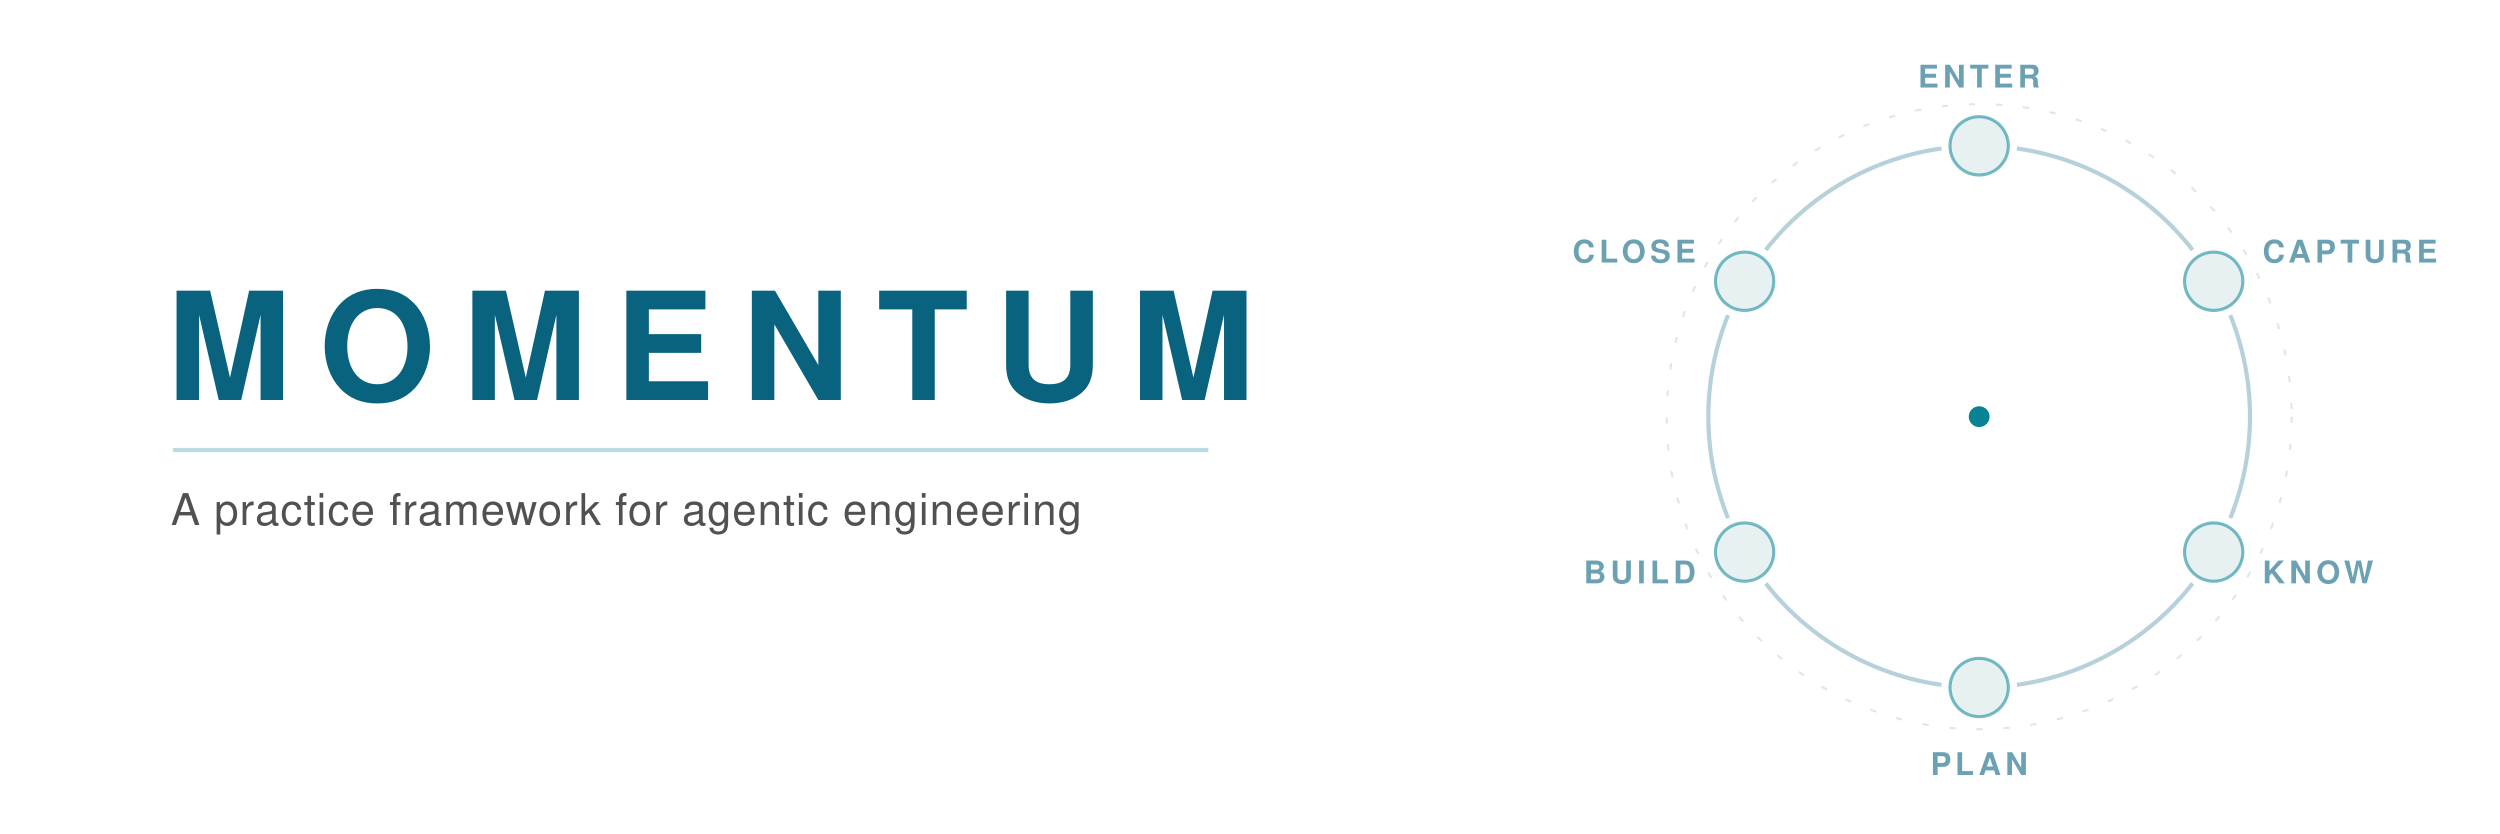
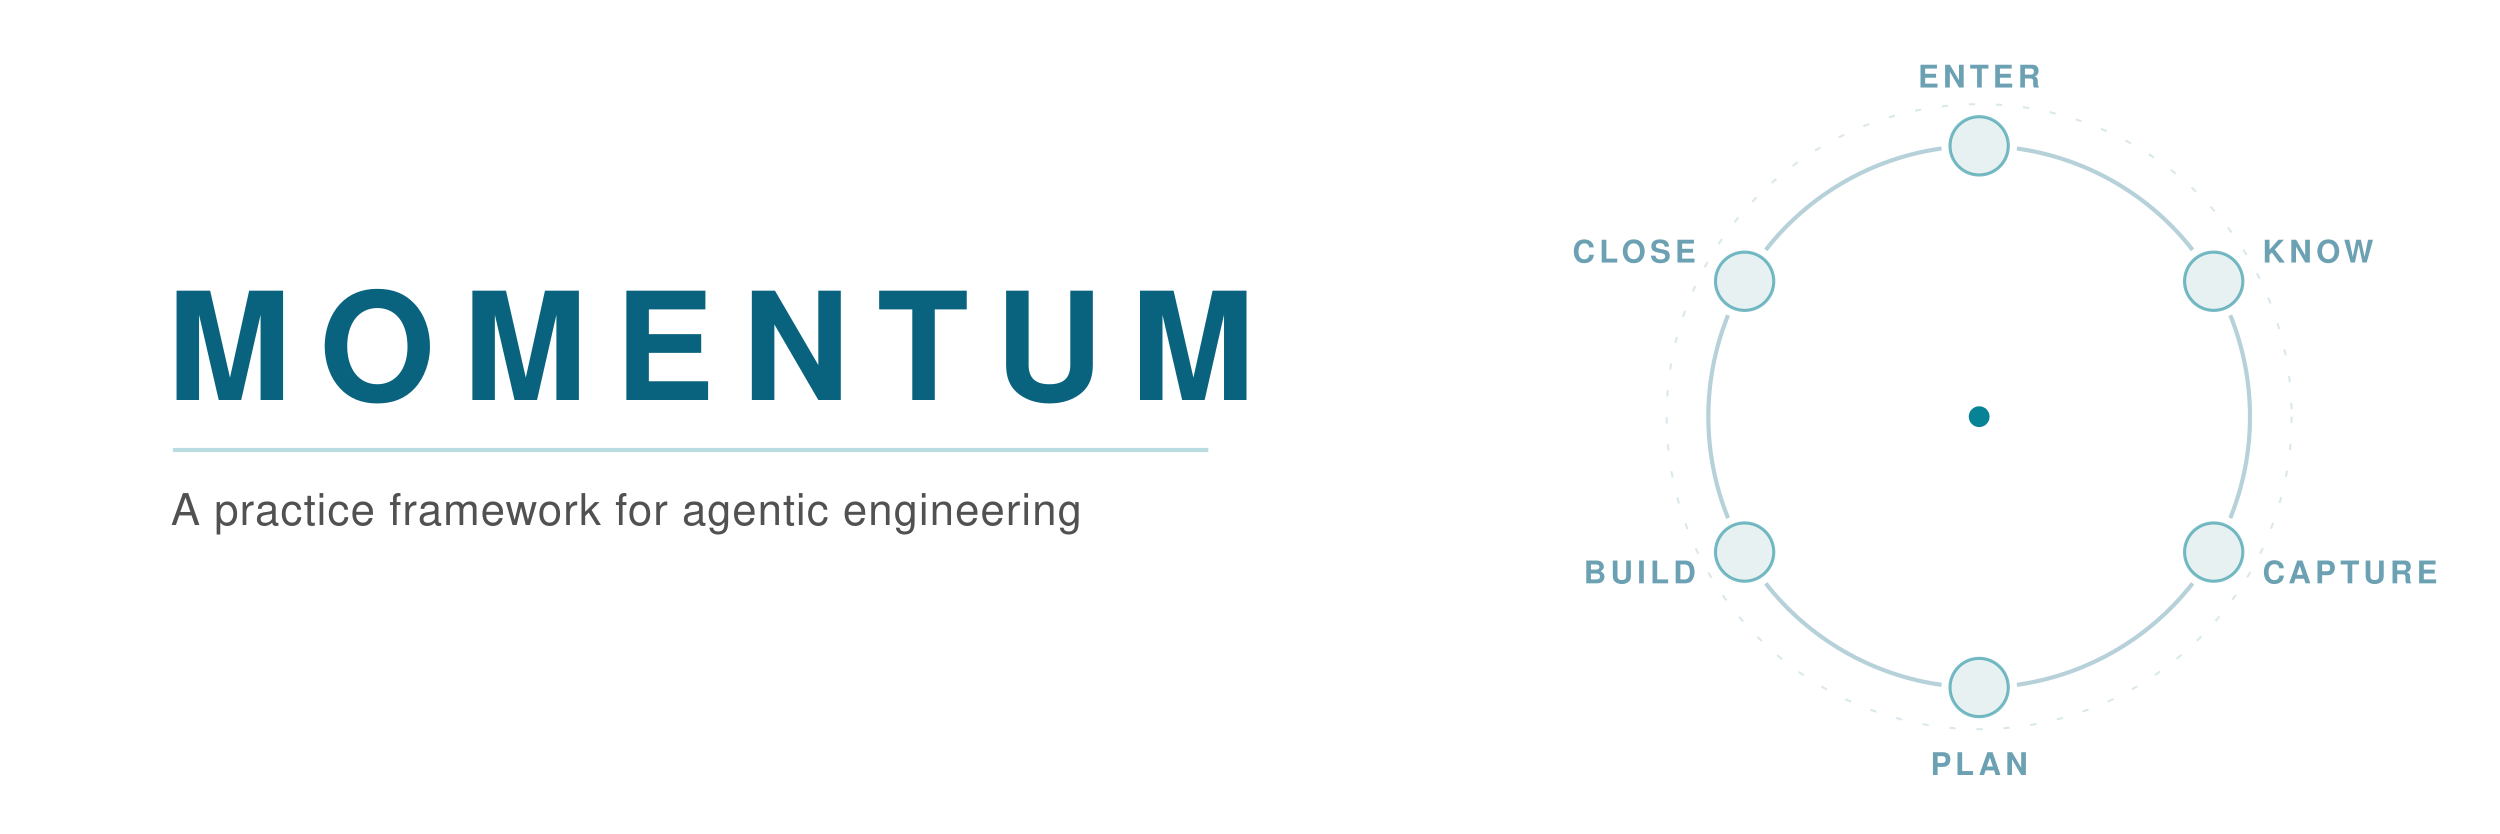
- <svg xmlns="http://www.w3.org/2000/svg" viewBox="0 0 1200 400" role="img" aria-label="Momentum — a practice framework for agentic engineering. A six-stage cycle: Enter, Capture, Know, Plan, Build, Close.">
+ <svg xmlns="http://www.w3.org/2000/svg" viewBox="0 0 1200 400" role="img" aria-label="Momentum — a practice framework for agentic engineering. A six-stage cycle: Enter, Know, Capture, Plan, Build, Close.">
  <style>
    text { font-family: system-ui, -apple-system, 'Segoe UI', Helvetica, Arial, sans-serif; }
    .wm   { font-size: 72px; font-weight: 700; letter-spacing: 13px; fill: #09637E; }
    .tag  { font-size: 21px; font-weight: 400; letter-spacing: 0.5px; fill: #333333; opacity: 0.85; }
    .lbl  { font-size: 15px; font-weight: 600; letter-spacing: 2px; fill: #09637E; opacity: 0.6;
            animation: lbl 12s linear infinite; }
    .rule      { stroke: #088395; stroke-width: 2; opacity: 0.28; }
    .rulepulse { stroke: #088395; stroke-width: 2; stroke-linecap: round; fill: none; opacity: 0.75;
                 stroke-dasharray: 70 900; stroke-dashoffset: 70;
                 animation: sweep 12s linear infinite; }
    .oring { fill: none; stroke: #09637E; stroke-width: 1; opacity: 0.15; stroke-dasharray: 3 10; }
    .arc   { fill: none; stroke: #09637E; stroke-width: 2; opacity: 0.3; }
    .pulse { fill: none; stroke: #088395; stroke-width: 3.5; stroke-linecap: round; opacity: 0.9;
             stroke-dasharray: 26 240; stroke-dashoffset: 26;
             animation: flow 12s linear infinite; }
    .nbase { fill: #7AB2B2; fill-opacity: 0.18; stroke: #088395; stroke-opacity: 0.55; stroke-width: 1.5; }
    .lit   { fill: #088395; stroke: #09637E; stroke-width: 1.5; opacity: 0;
             animation: lit 12s linear infinite; }
    .halo  { fill: #7AB2B2; opacity: 0; animation: halo 12s linear infinite; }
    .cdot  { fill: #088395; animation: breathe 6s ease-in-out infinite; }

    @keyframes lit     { 0%, 10% { opacity: 1; }    26% { opacity: 0; }    90% { opacity: 0; }    100% { opacity: 1; } }
    @keyframes halo    { 0%, 8%  { opacity: 0.35; } 22% { opacity: 0; }    92% { opacity: 0; }    100% { opacity: 0.35; } }
    @keyframes lbl     { 0%, 10% { opacity: 1; }    26% { opacity: 0.6; }  90% { opacity: 0.6; }  100% { opacity: 1; } }
    @keyframes flow    { 0% { stroke-dashoffset: 26; } 17% { stroke-dashoffset: -104; } 100% { stroke-dashoffset: -104; } }
    @keyframes sweep   { 0% { stroke-dashoffset: 70; } 22% { stroke-dashoffset: -500; } 100% { stroke-dashoffset: -500; } }
    @keyframes breathe { 0%, 100% { opacity: 0.55; } 50% { opacity: 0.2; } }

    .n1 .lit, .n1 .halo, .n1 .lbl { animation-delay: -10s; }
    .n2 .lit, .n2 .halo, .n2 .lbl { animation-delay: -8s; }
    .n3 .lit, .n3 .halo, .n3 .lbl { animation-delay: -6s; }
    .n4 .lit, .n4 .halo, .n4 .lbl { animation-delay: -4s; }
    .n5 .lit, .n5 .halo, .n5 .lbl { animation-delay: -2s; }
    .a1 { animation-delay: -10s; }
    .a2 { animation-delay: -8s; }
    .a3 { animation-delay: -6s; }
    .a4 { animation-delay: -4s; }
    .a5 { animation-delay: -2s; }

    @media (prefers-reduced-motion: reduce) {
      .lit, .halo, .lbl, .pulse, .rulepulse, .cdot { animation: none; }
      .lit { opacity: 0.45; }
      .lbl { opacity: 0.85; }
    }
  </style>
  <text class="wm" x="80" y="192">MOMENTUM</text>
  <line class="rule" x1="83" y1="216" x2="580" y2="216" />
  <line class="rulepulse" x1="83" y1="216" x2="580" y2="216" />
  <text class="tag" x="82" y="252">A practice framework for agentic engineering</text>
  <g>
    <animateTransform attributeName="transform" type="rotate" from="0 950 200" to="360 950 200" dur="90s" repeatCount="indefinite" />
    <circle class="oring" cx="950" cy="200" r="150" />
  </g>
  <circle class="cdot" cx="950" cy="200" r="5" />
  <path class="arc" d="M968.09 71.27 A130 130 0 0 1 1052.44 119.96" />
  <path class="arc" d="M1070.53 151.3 A130 130 0 0 1 1070.53 248.7" />
  <path class="arc" d="M1052.44 280.04 A130 130 0 0 1 968.09 328.73" />
  <path class="arc" d="M931.91 328.73 A130 130 0 0 1 847.56 280.04" />
  <path class="arc" d="M829.47 248.7 A130 130 0 0 1 829.47 151.3" />
  <path class="arc" d="M847.56 119.96 A130 130 0 0 1 931.91 71.27" />
  <path class="pulse a0" d="M968.09 71.27 A130 130 0 0 1 1052.44 119.96" />
  <path class="pulse a1" d="M1070.53 151.3 A130 130 0 0 1 1070.53 248.7" />
  <path class="pulse a2" d="M1052.44 280.04 A130 130 0 0 1 968.09 328.73" />
  <path class="pulse a3" d="M931.91 328.73 A130 130 0 0 1 847.56 280.04" />
  <path class="pulse a4" d="M829.47 248.7 A130 130 0 0 1 829.47 151.3" />
  <path class="pulse a5" d="M847.56 119.96 A130 130 0 0 1 931.91 71.27" />
  <g class="n0">
    <circle class="halo" cx="950" cy="70" r="22" />
    <circle class="nbase" cx="950" cy="70" r="14" />
    <circle class="lit" cx="950" cy="70" r="14" />
    <text class="lbl" x="950" y="42" text-anchor="middle">ENTER</text>
  </g>
  <g class="n1">
    <circle class="halo" cx="1062.58" cy="135" r="22" />
    <circle class="nbase" cx="1062.58" cy="135" r="14" />
    <circle class="lit" cx="1062.58" cy="135" r="14" />
-     <text class="lbl" x="1086" y="126" text-anchor="start">CAPTURE</text>
+     <text class="lbl" x="1086" y="126" text-anchor="start">KNOW</text>
  </g>
  <g class="n2">
    <circle class="halo" cx="1062.58" cy="265" r="22" />
    <circle class="nbase" cx="1062.58" cy="265" r="14" />
    <circle class="lit" cx="1062.58" cy="265" r="14" />
-     <text class="lbl" x="1086" y="280" text-anchor="start">KNOW</text>
+     <text class="lbl" x="1086" y="280" text-anchor="start">CAPTURE</text>
  </g>
  <g class="n3">
    <circle class="halo" cx="950" cy="330" r="22" />
    <circle class="nbase" cx="950" cy="330" r="14" />
    <circle class="lit" cx="950" cy="330" r="14" />
    <text class="lbl" x="950" y="372" text-anchor="middle">PLAN</text>
  </g>
  <g class="n4">
    <circle class="halo" cx="837.42" cy="265" r="22" />
    <circle class="nbase" cx="837.42" cy="265" r="14" />
    <circle class="lit" cx="837.42" cy="265" r="14" />
    <text class="lbl" x="814" y="280" text-anchor="end">BUILD</text>
  </g>
  <g class="n5">
    <circle class="halo" cx="837.42" cy="135" r="22" />
    <circle class="nbase" cx="837.42" cy="135" r="14" />
    <circle class="lit" cx="837.42" cy="135" r="14" />
    <text class="lbl" x="814" y="126" text-anchor="end">CLOSE</text>
  </g>
</svg>
